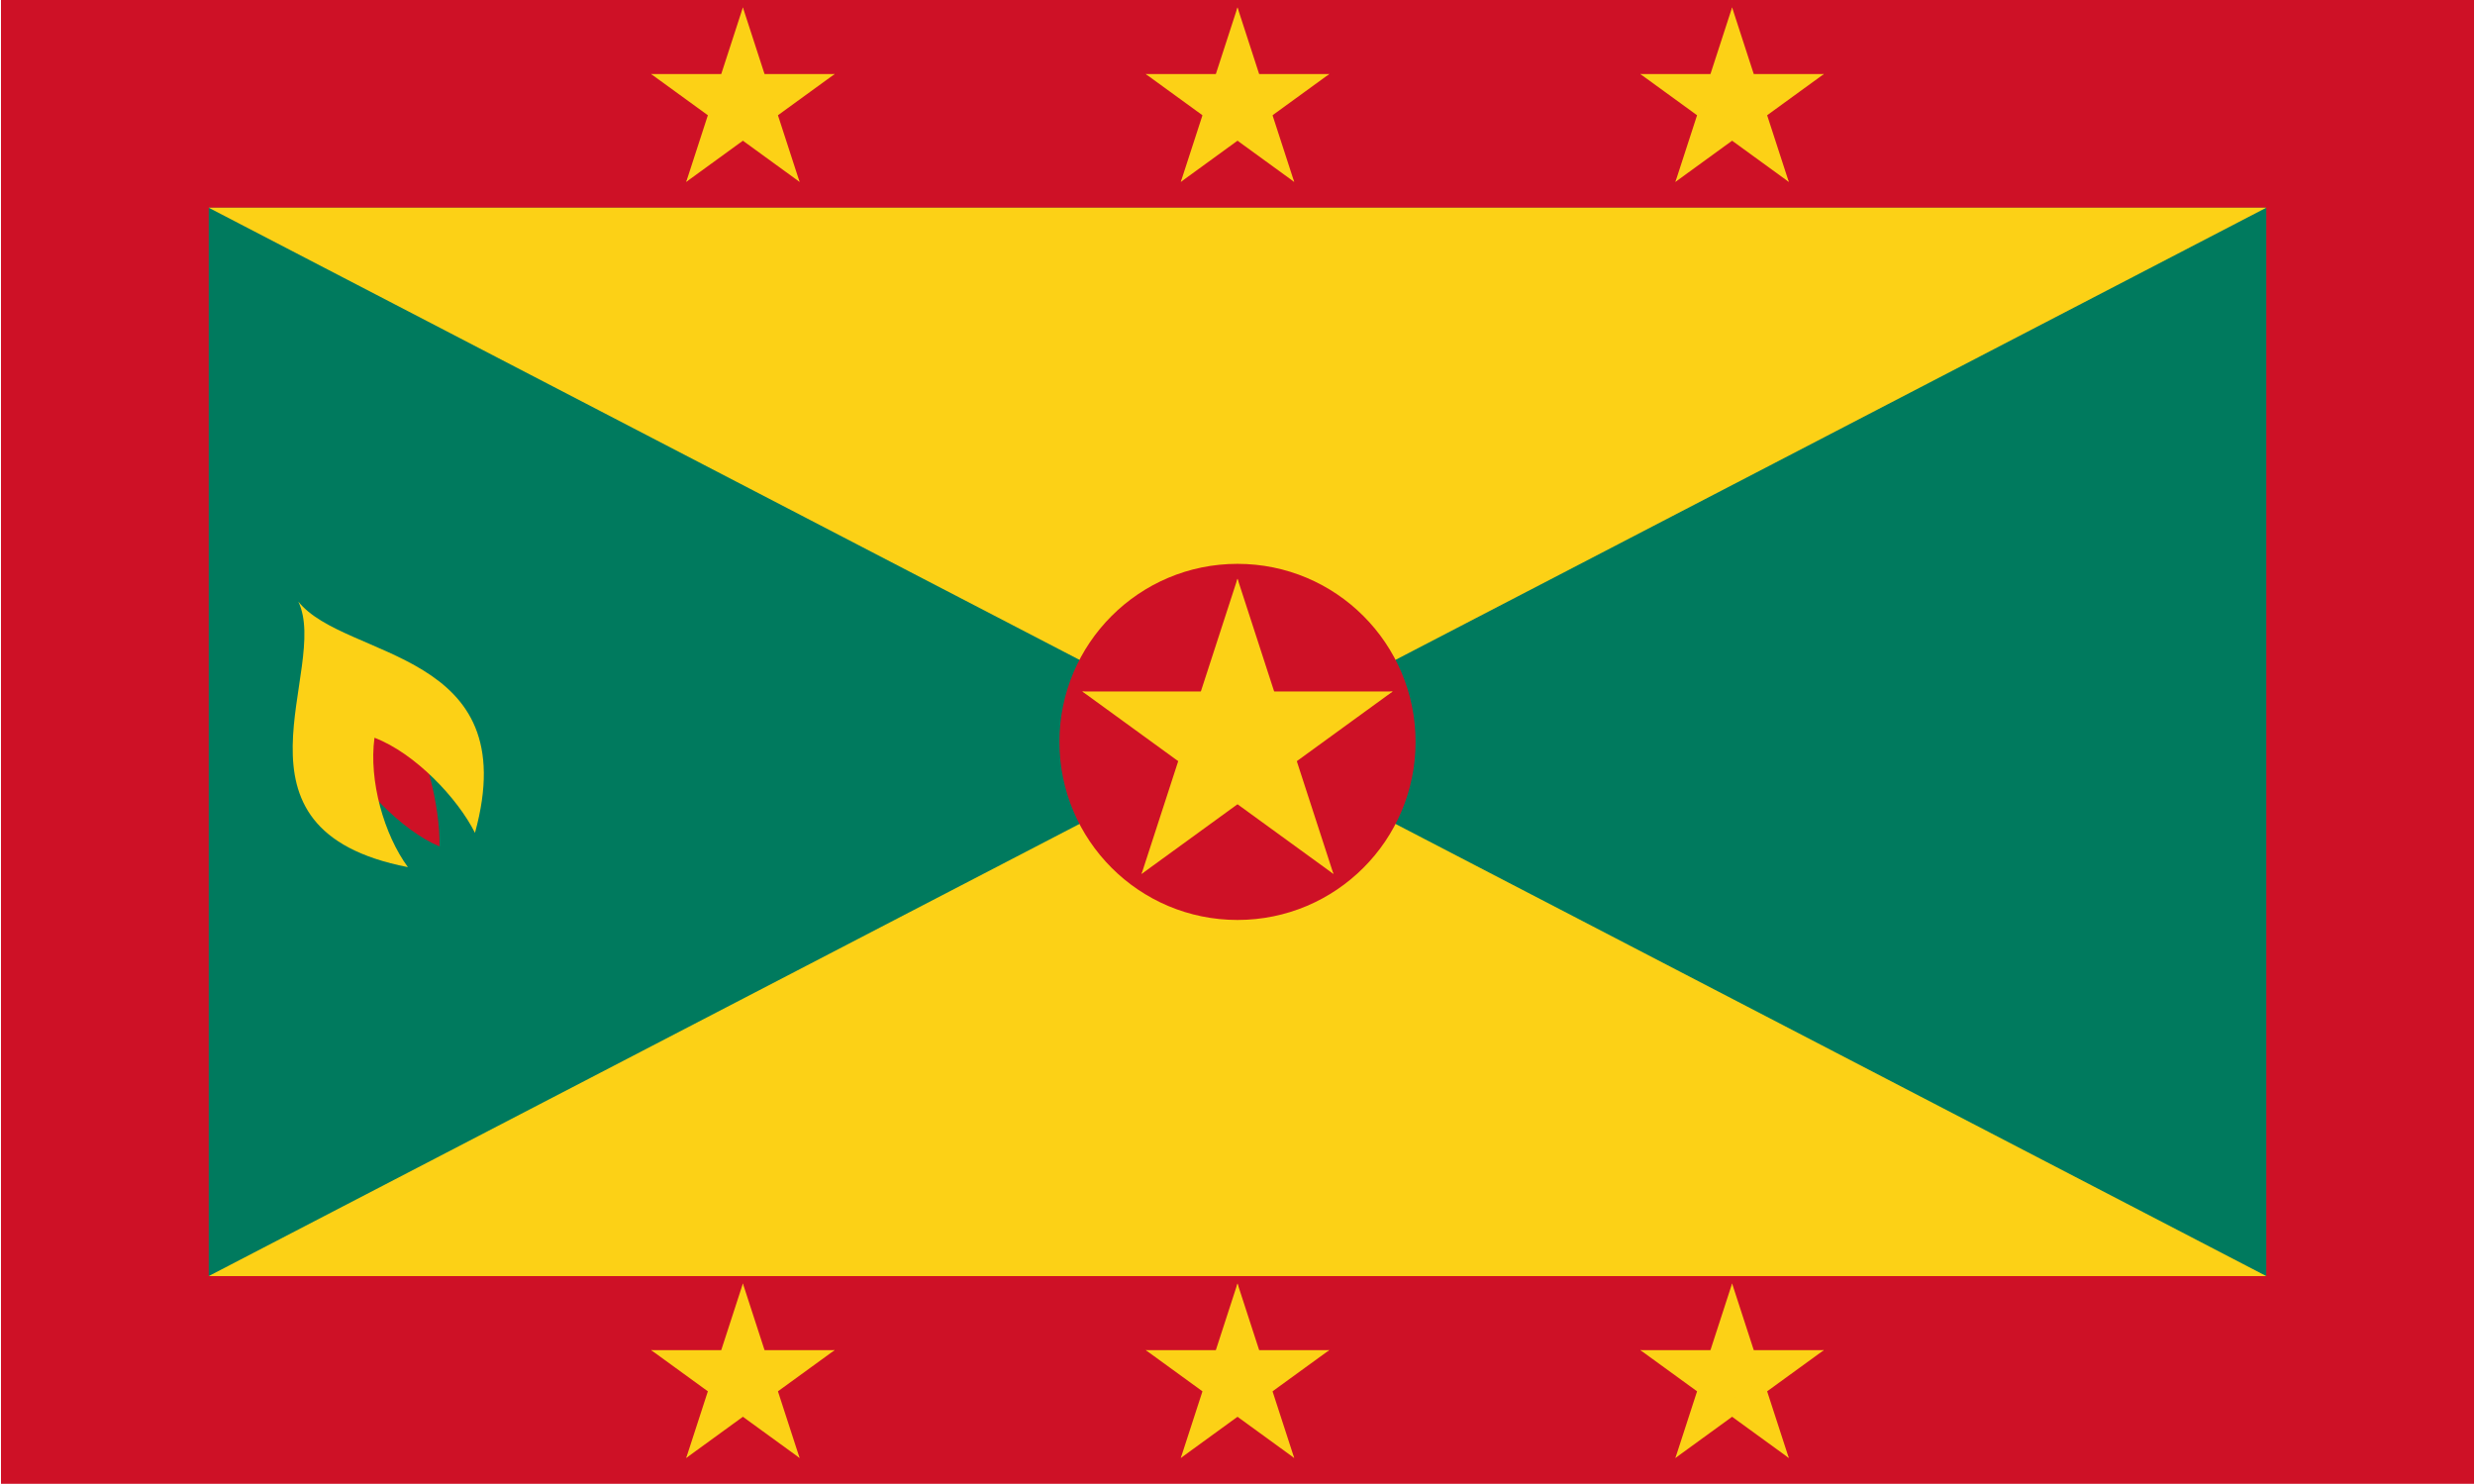
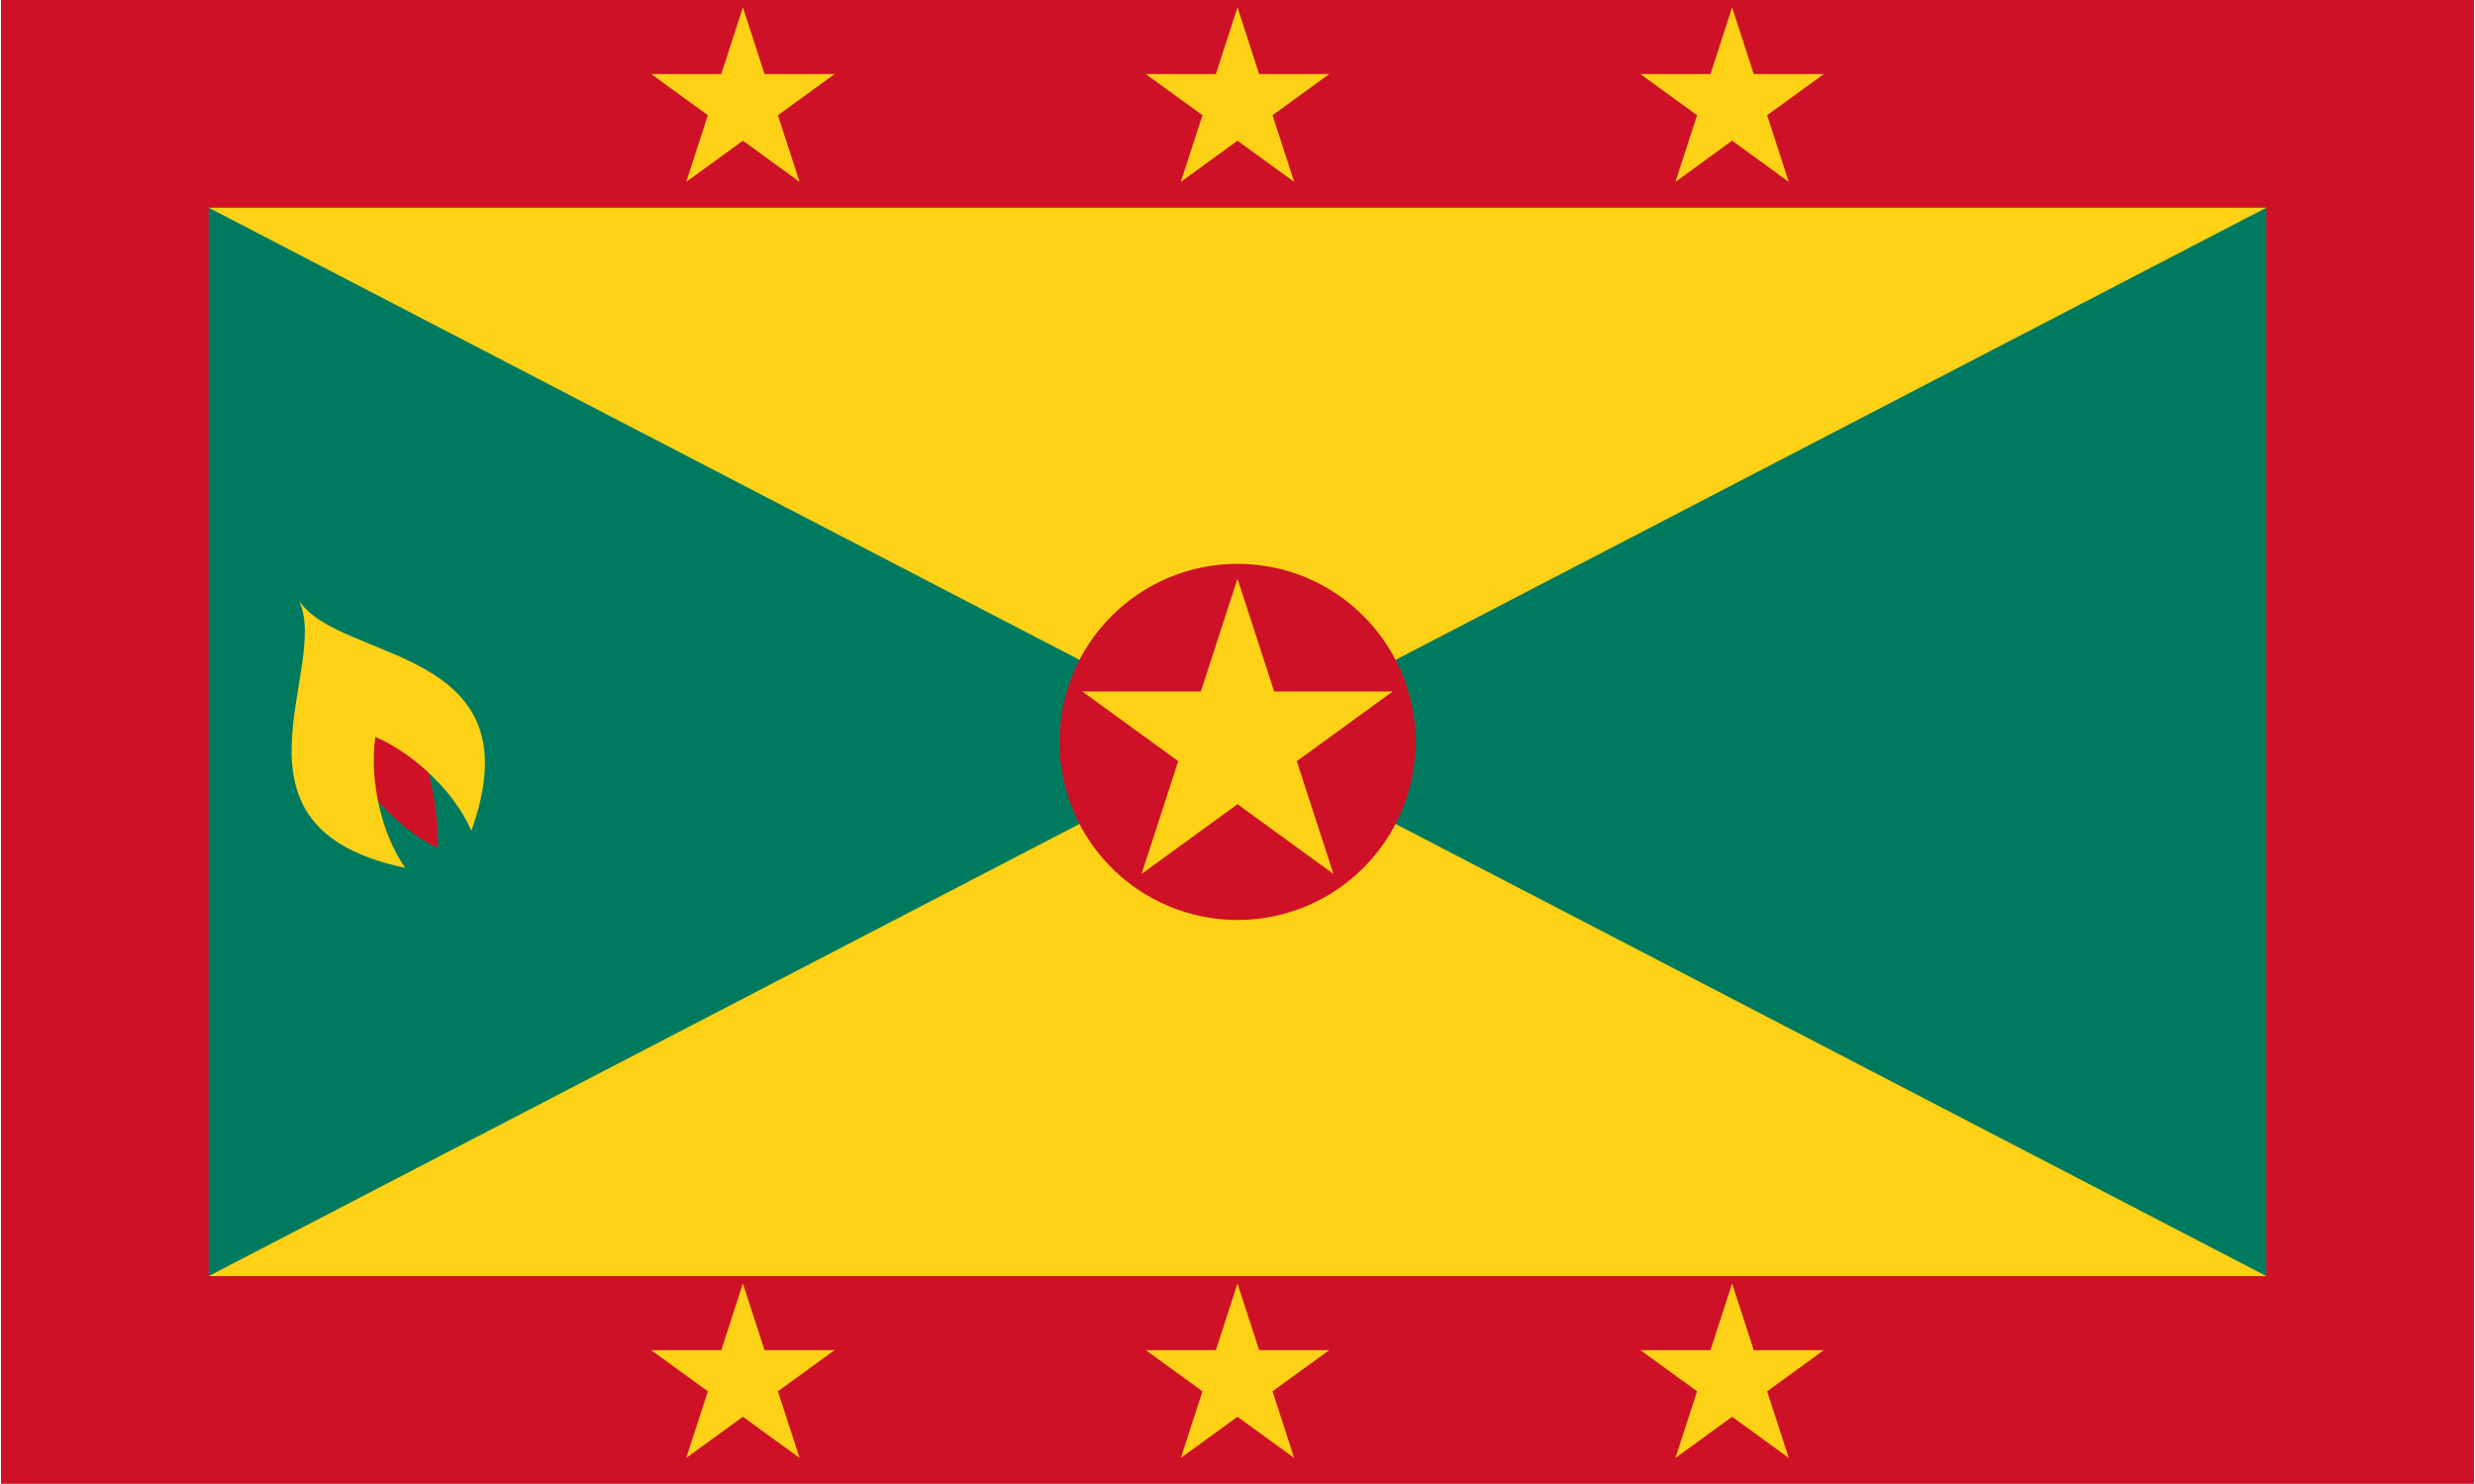
- <svg xmlns="http://www.w3.org/2000/svg" xmlns:xlink="http://www.w3.org/1999/xlink" version="1" width="417" height="250" viewBox="0 0 500 300">
-   <defs>
-     <g id="c">
-       <g id="b">
-         <path id="a" d="M0-1v1h.5" transform="rotate(18 0 -1)" fill="#fcd116" />
-         <use xlink:href="#a" transform="scale(-1 1)" />
-       </g>
-       <use xlink:href="#b" transform="rotate(72)" />
-       <use xlink:href="#b" transform="rotate(144)" />
-       <use xlink:href="#b" transform="rotate(216)" />
-       <use xlink:href="#b" transform="rotate(288)" />
-     </g>
-   </defs>
+ <svg xmlns="http://www.w3.org/2000/svg" xmlns:xlink="http://www.w3.org/1999/xlink" width="417" height="250" viewBox="0 0 500 300">
  <path fill="#ce1126" d="M0 0h500v300H0z" />
  <path fill="#007a5e" d="M42 42h416v216H42z" />
-   <path d="M42 42h416L42 258h416z" fill="#fcd116" />
+   <path fill="#fcd116" d="M42 42h416L42 258h416z" />
  <circle cx="250" cy="150" r="36" fill="#ce1126" />
-   <use xlink:href="#c" transform="matrix(33 0 0 33 250 150)" />
-   <use xlink:href="#d" x="-100" />
-   <use id="d" xlink:href="#c" transform="matrix(19.5 0 0 19.5 250 21)" />
-   <use xlink:href="#d" x="100" />
-   <use xlink:href="#d" x="-100" y="258" />
-   <use xlink:href="#d" y="258" />
-   <use xlink:href="#d" x="100" y="258" />
-   <path d="M67.749 150.41c4.504 8.39 13.265 17.52 20.916 20.73.123-8.52-2.9-19.44-7.034-28.14l-13.882 7.41z" fill="#ce1126" />
-   <path d="M60.112 121.63c6.529 13.61-16.933 46.08 22.156 53.69-4.822-6.58-7.931-17.44-6.755-26.16 8.201 3.12 16.83 12.25 20.317 19.23 10.23-37.15-26.24-34.89-35.718-46.76z" fill="#fcd116" />
+   <path fill="#ce1126" d="M67.944 150.113c4.262 8.515 12.757 17.893 20.313 21.321.367-8.513-2.341-19.515-6.224-28.33z" />
+   <path fill="#fcd116" d="M60.284 121.487c6.35 13.695-17.533 45.856 21.453 53.976-4.736-6.643-7.33-17.752-6.04-26.456 8.095 3.448 16.212 11.464 19.402 18.972 13.444-37.484-26.456-33.922-34.815-46.492z" />
+   <use xlink:href="#a" fill="#fcd116" />
+   <use xlink:href="#a" x="100" fill="#fcd116" />
+   <use xlink:href="#a" x="200" fill="#fcd116" />
+   <use xlink:href="#a" x="200" y="-258" fill="#fcd116" />
+   <use xlink:href="#a" x="100" y="-258" fill="#fcd116" />
+   <use xlink:href="#a" y="-258" fill="#fcd116" />
+   <path fill="#fcd116" d="m250 117-19.397 59.697 50.782-36.895h-62.769l50.782 36.895z" />
+   <defs>
+     <path id="a" d="m150 259.5-11.462 35.276 30.007-21.802h-37.091l30.007 21.802z" />
+   </defs>
</svg>
